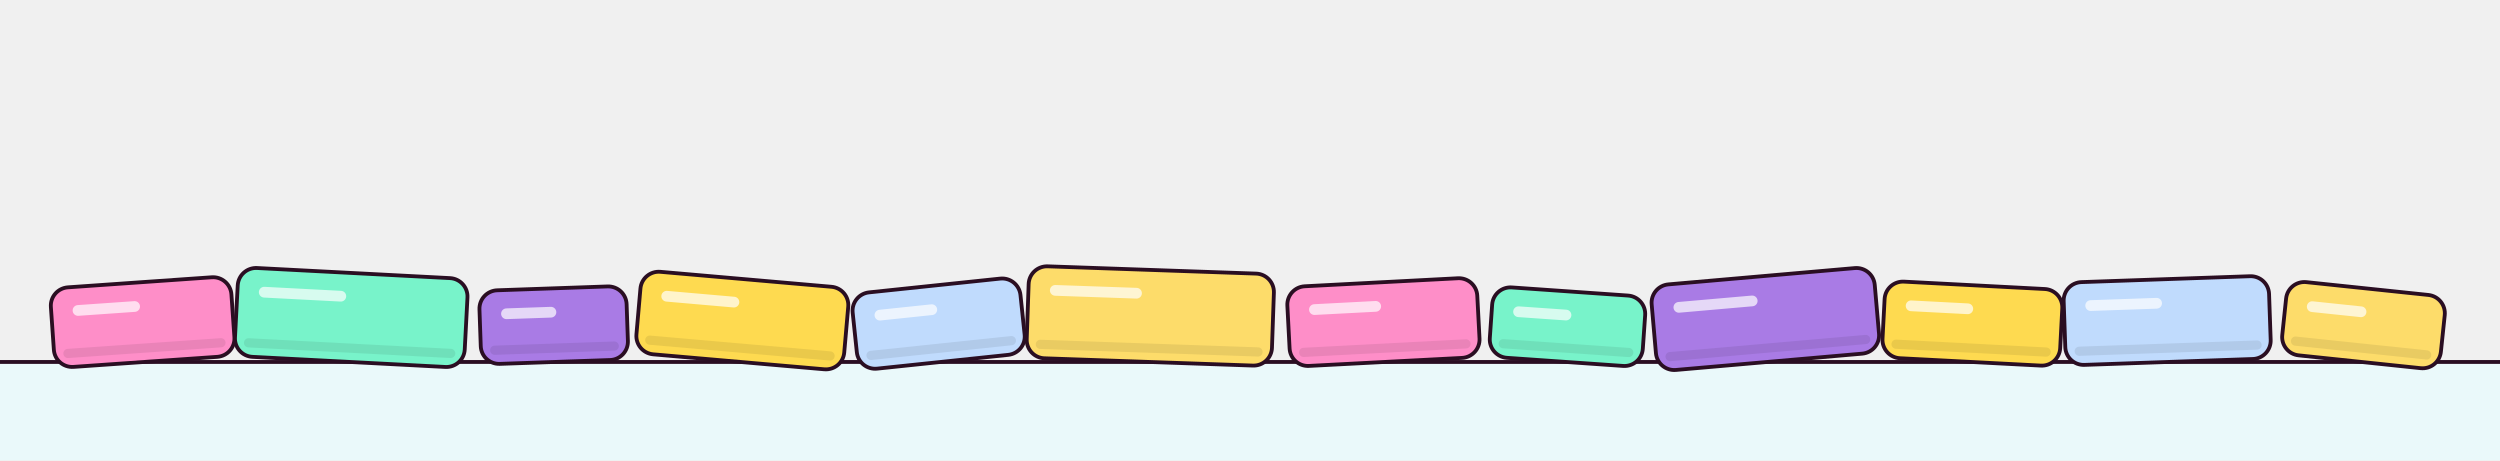
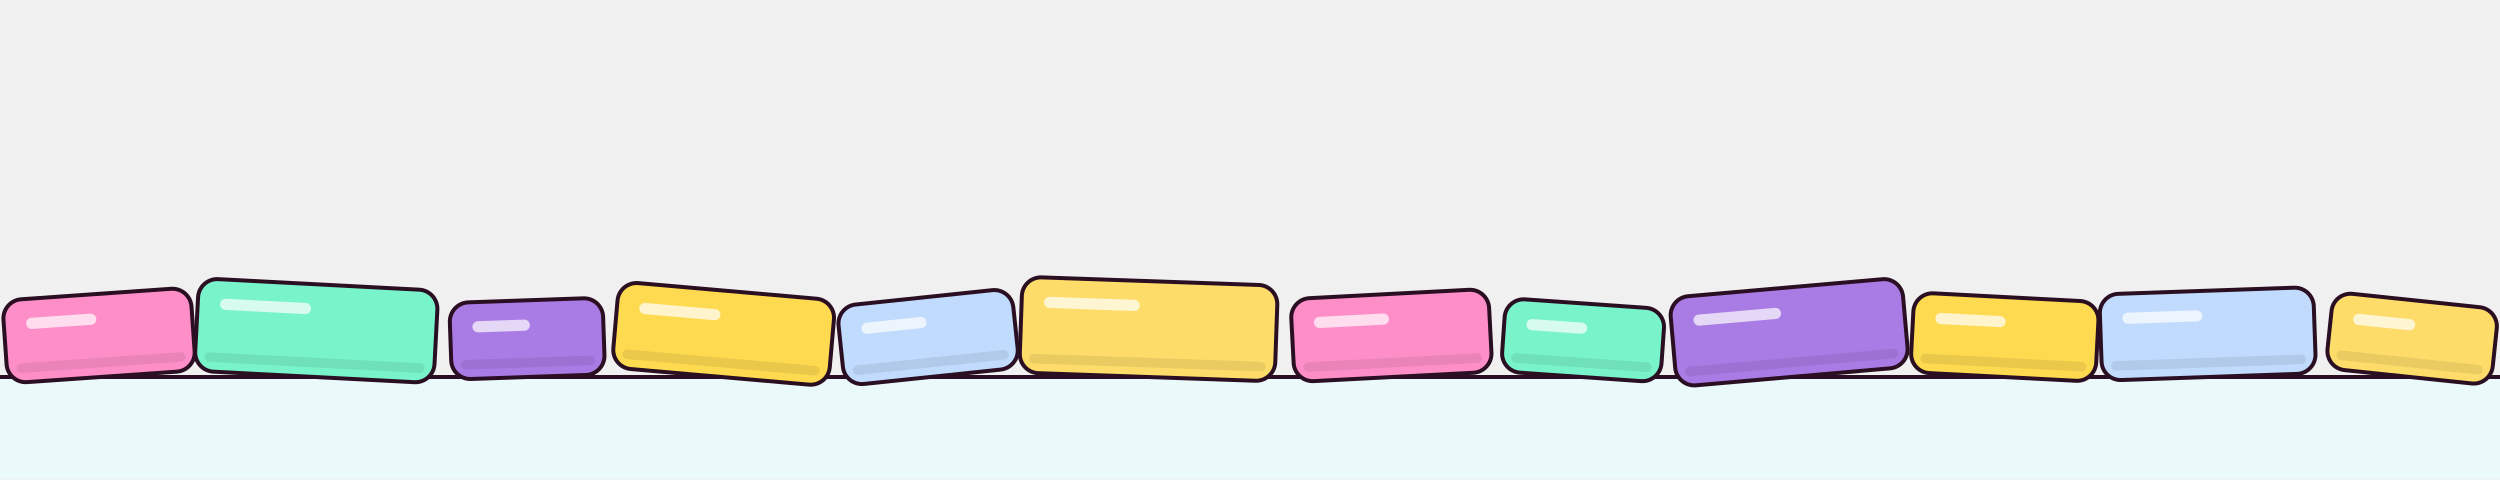
- <svg xmlns="http://www.w3.org/2000/svg" viewBox="0 0 1630 300" preserveAspectRatio="xMidYMax slice">
+ <svg xmlns="http://www.w3.org/2000/svg" viewBox="31 0 1565 300" preserveAspectRatio="xMidYMax slice">
  <path fill="#eaf9fa" d="M0 236h1630v64H0z" />
  <path fill="none" stroke="#2a0e22" stroke-width="2.5" d="M0 236h1630" />
  <g transform="rotate(-4 93 210)">
    <rect x="34" y="184" width="118" height="52" rx="12" fill="#fe8ec8" stroke="#2a0e22" stroke-width="2.5" />
    <rect x="40" y="224" width="106" height="6" rx="3" fill="#000" opacity=".08" />
    <rect x="48" y="196" width="44" height="7" rx="3.5" fill="#fff" opacity=".7" />
  </g>
  <g transform="rotate(3 229 207)">
    <rect x="154" y="178" width="150" height="58" rx="12" fill="#78f3ca" stroke="#2a0e22" stroke-width="2.5" />
    <rect x="160" y="224" width="138" height="6" rx="3" fill="#000" opacity=".08" />
    <rect x="168" y="190" width="57" height="7" rx="3.5" fill="#fff" opacity=".7" />
  </g>
  <g transform="rotate(-2 361 212)">
    <rect x="313" y="188" width="96" height="48" rx="12" fill="#a97be5" stroke="#2a0e22" stroke-width="2.5" />
    <rect x="319" y="224" width="84" height="6" rx="3" fill="#000" opacity=".08" />
    <rect x="327" y="200" width="36" height="7" rx="3.5" fill="#fff" opacity=".7" />
  </g>
  <g transform="rotate(5 484 209)">
    <rect x="416" y="182" width="136" height="54" rx="12" fill="#feda50" stroke="#2a0e22" stroke-width="2.5" />
    <rect x="422" y="224" width="124" height="6" rx="3" fill="#000" opacity=".08" />
    <rect x="430" y="194" width="51" height="7" rx="3.5" fill="#fff" opacity=".7" />
  </g>
  <g transform="rotate(-6 612 211)">
    <rect x="557" y="186" width="110" height="50" rx="12" fill="#c0dbfd" stroke="#2a0e22" stroke-width="2.5" />
    <rect x="563" y="224" width="98" height="6" rx="3" fill="#000" opacity=".08" />
    <rect x="571" y="198" width="41" height="7" rx="3.5" fill="#fff" opacity=".7" />
  </g>
  <g transform="rotate(2 750 206)">
    <rect x="670" y="176" width="160" height="60" rx="12" fill="#fddc6a" stroke="#2a0e22" stroke-width="2.5" />
    <rect x="676" y="224" width="148" height="6" rx="3" fill="#000" opacity=".08" />
    <rect x="684" y="188" width="60" height="7" rx="3.5" fill="#fff" opacity=".7" />
  </g>
  <g transform="rotate(-3 902 210)">
    <rect x="840" y="184" width="124" height="52" rx="12" fill="#fe8ec8" stroke="#2a0e22" stroke-width="2.5" />
    <rect x="846" y="224" width="112" height="6" rx="3" fill="#000" opacity=".08" />
    <rect x="854" y="196" width="47" height="7" rx="3.5" fill="#fff" opacity=".7" />
  </g>
  <g transform="rotate(4 1022 213)">
    <rect x="972" y="190" width="100" height="46" rx="12" fill="#78f3ca" stroke="#2a0e22" stroke-width="2.5" />
    <rect x="978" y="224" width="88" height="6" rx="3" fill="#000" opacity=".08" />
    <rect x="986" y="202" width="38" height="7" rx="3.5" fill="#fff" opacity=".7" />
  </g>
  <g transform="rotate(-5 1151 208)">
    <rect x="1078" y="180" width="146" height="56" rx="12" fill="#a97be5" stroke="#2a0e22" stroke-width="2.5" />
    <rect x="1084" y="224" width="134" height="6" rx="3" fill="#000" opacity=".08" />
    <rect x="1092" y="192" width="55" height="7" rx="3.5" fill="#fff" opacity=".7" />
  </g>
  <g transform="rotate(3 1286 211)">
    <rect x="1228" y="186" width="116" height="50" rx="12" fill="#feda50" stroke="#2a0e22" stroke-width="2.5" />
    <rect x="1234" y="224" width="104" height="6" rx="3" fill="#000" opacity=".08" />
    <rect x="1242" y="198" width="44" height="7" rx="3.5" fill="#fff" opacity=".7" />
  </g>
  <g transform="rotate(-2 1413 209)">
    <rect x="1346" y="182" width="134" height="54" rx="12" fill="#c0dbfd" stroke="#2a0e22" stroke-width="2.5" />
    <rect x="1352" y="224" width="122" height="6" rx="3" fill="#000" opacity=".08" />
    <rect x="1360" y="194" width="50" height="7" rx="3.5" fill="#fff" opacity=".7" />
  </g>
  <g transform="rotate(6 1541 212)">
    <rect x="1489" y="188" width="104" height="48" rx="12" fill="#fddc6a" stroke="#2a0e22" stroke-width="2.5" />
    <rect x="1495" y="224" width="92" height="6" rx="3" fill="#000" opacity=".08" />
    <rect x="1503" y="200" width="39" height="7" rx="3.5" fill="#fff" opacity=".7" />
  </g>
</svg>
